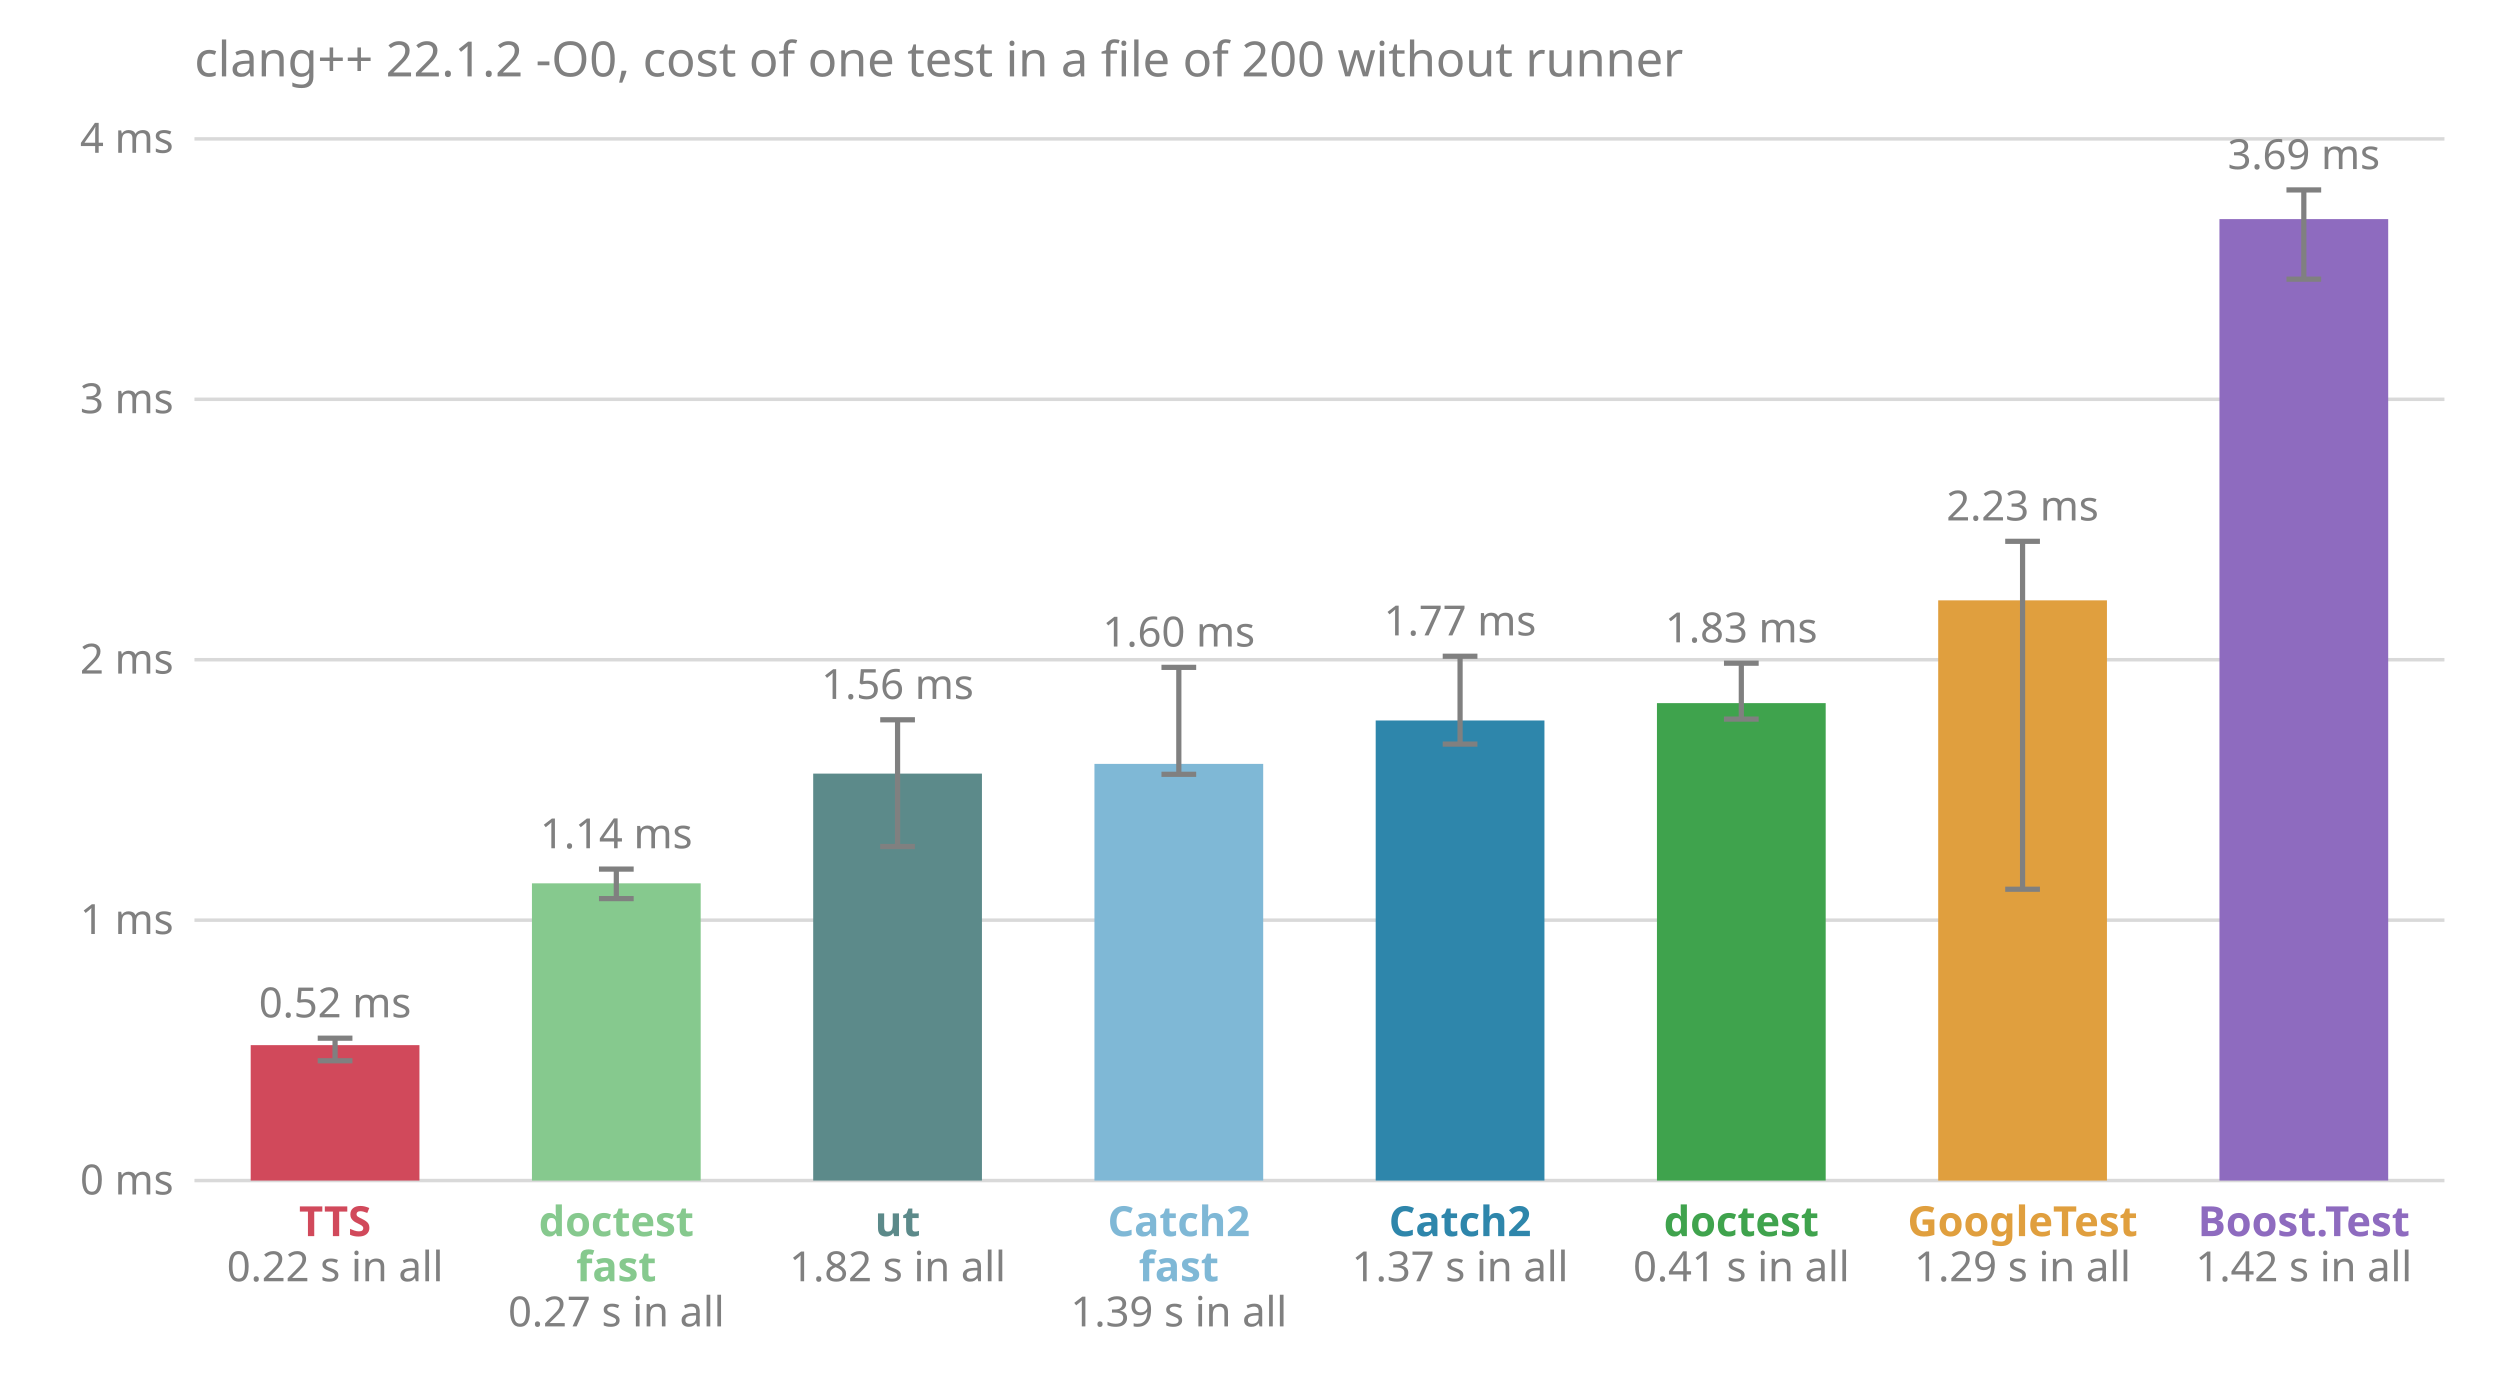
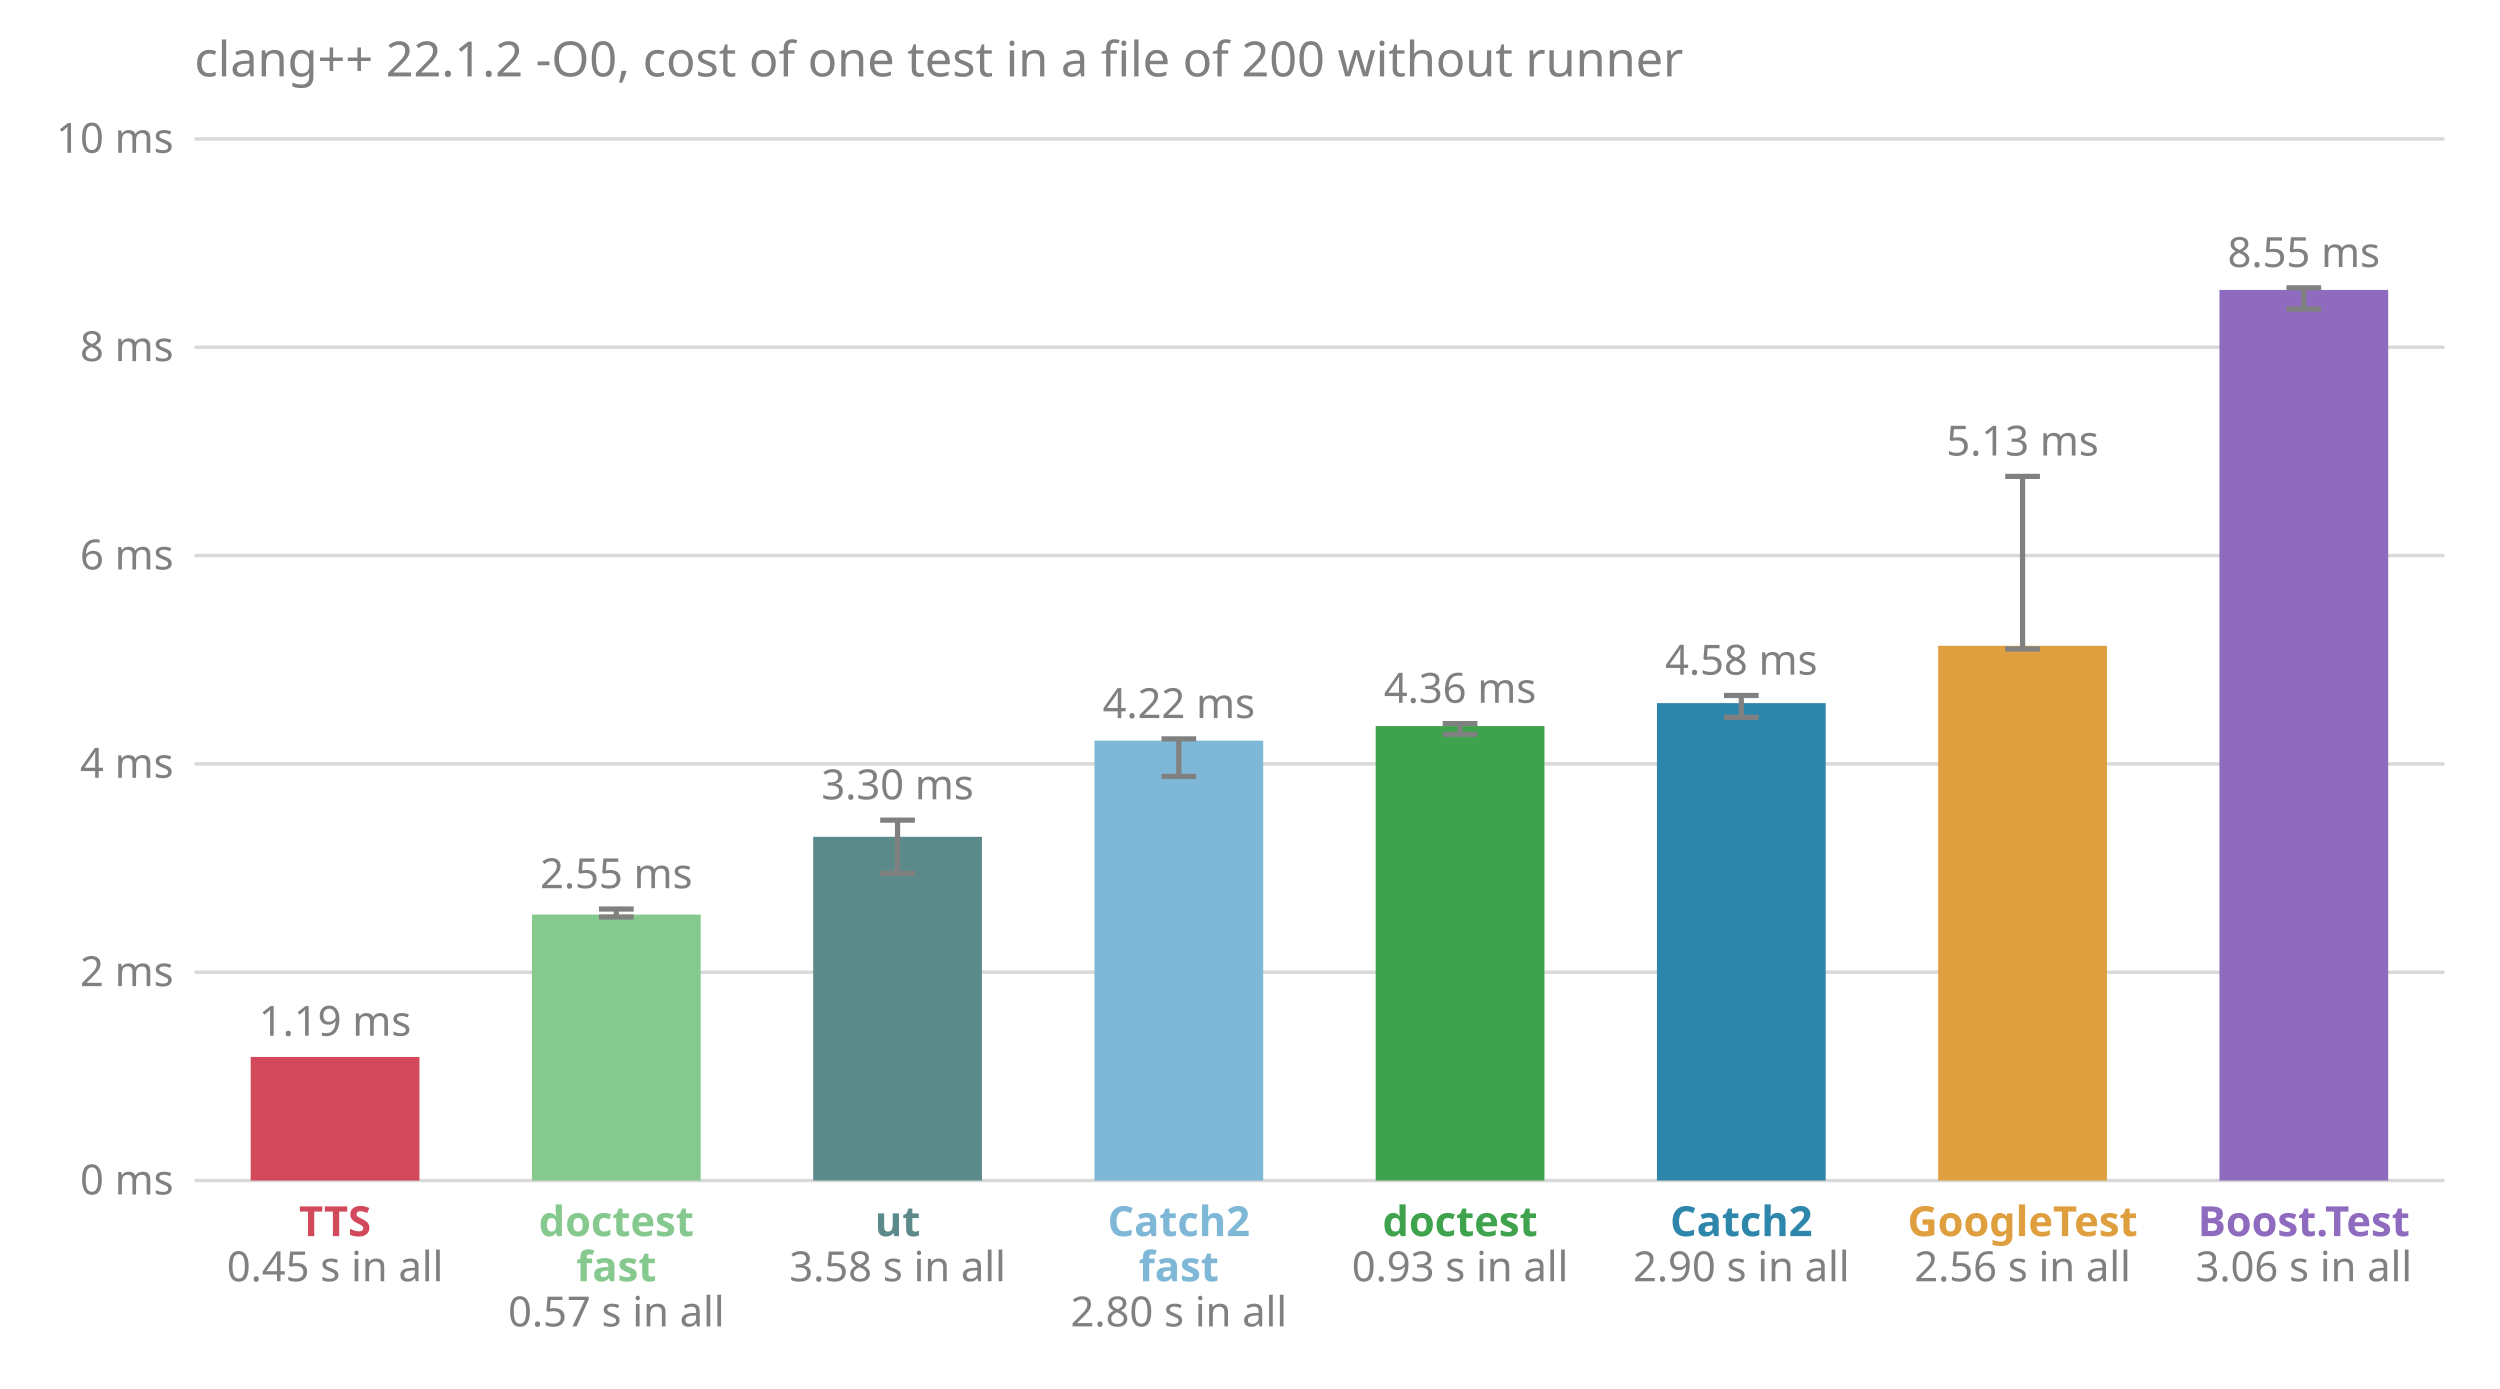
<svg xmlns="http://www.w3.org/2000/svg" viewBox="0 0 720 400" font-family="sans-serif" font-size="12">
  <text x="56.0" y="22.0" fill="#808080" font-size="14">clang++ 22.1.2 -O0, cost of one test in a file of 200 without runner</text>
  <line x1="56.0" x2="704.0" y1="340.0" y2="340.0" stroke="#808080" stroke-opacity="0.3" />
  <text x="50.0" y="344.0" fill="#808080" text-anchor="end">0 ms</text>
-   <line x1="56.0" x2="704.0" y1="265.0" y2="265.0" stroke="#808080" stroke-opacity="0.3" />
-   <text x="50.0" y="269.0" fill="#808080" text-anchor="end">1 ms</text>
-   <line x1="56.0" x2="704.0" y1="190.0" y2="190.0" stroke="#808080" stroke-opacity="0.3" />
-   <text x="50.0" y="194.0" fill="#808080" text-anchor="end">2 ms</text>
-   <line x1="56.0" x2="704.0" y1="115.0" y2="115.0" stroke="#808080" stroke-opacity="0.3" />
-   <text x="50.0" y="119.0" fill="#808080" text-anchor="end">3 ms</text>
+   <line x1="56.0" x2="704.0" y1="280.0" y2="280.0" stroke="#808080" stroke-opacity="0.3" />
+   <text x="50.0" y="284.0" fill="#808080" text-anchor="end">2 ms</text>
+   <line x1="56.0" x2="704.0" y1="220.0" y2="220.0" stroke="#808080" stroke-opacity="0.3" />
+   <text x="50.0" y="224.0" fill="#808080" text-anchor="end">4 ms</text>
+   <line x1="56.0" x2="704.0" y1="160.0" y2="160.0" stroke="#808080" stroke-opacity="0.3" />
+   <text x="50.0" y="164.0" fill="#808080" text-anchor="end">6 ms</text>
+   <line x1="56.0" x2="704.0" y1="100.0" y2="100.0" stroke="#808080" stroke-opacity="0.3" />
+   <text x="50.0" y="104.0" fill="#808080" text-anchor="end">8 ms</text>
  <line x1="56.0" x2="704.0" y1="40.0" y2="40.0" stroke="#808080" stroke-opacity="0.3" />
-   <text x="50.0" y="44.0" fill="#808080" text-anchor="end">4 ms</text>
-   <rect x="72.2" y="301.0" width="48.6" height="39.0" fill="#d1495b" />
-   <line x1="96.5" x2="96.5" y1="305.5" y2="299.0" stroke="#808080" stroke-width="1.5" />
-   <line x1="91.5" x2="101.5" y1="305.5" y2="305.5" stroke="#808080" stroke-width="1.5" />
-   <line x1="91.5" x2="101.5" y1="299.0" y2="299.0" stroke="#808080" stroke-width="1.5" />
-   <text x="96.5" y="293.0" fill="#808080" text-anchor="middle">0.52 ms</text>
+   <text x="50.0" y="44.0" fill="#808080" text-anchor="end">10 ms</text>
+   <rect x="72.2" y="304.4" width="48.6" height="35.6" fill="#d1495b" />
+   <text x="96.5" y="298.3" fill="#808080" text-anchor="middle">1.19 ms</text>
  <text x="96.5" y="356.0" fill="#d1495b" font-weight="bold" text-anchor="middle">TTS</text>
-   <text x="96.5" y="369.0" fill="#808080" text-anchor="middle">0.22 s in all</text>
-   <rect x="153.2" y="254.4" width="48.6" height="85.6" fill="#86c98e" />
-   <line x1="177.5" x2="177.5" y1="258.8" y2="250.3" stroke="#808080" stroke-width="1.5" />
-   <line x1="172.5" x2="182.5" y1="258.8" y2="258.8" stroke="#808080" stroke-width="1.5" />
-   <line x1="172.5" x2="182.5" y1="250.3" y2="250.3" stroke="#808080" stroke-width="1.5" />
-   <text x="177.5" y="244.3" fill="#808080" text-anchor="middle">1.14 ms</text>
+   <text x="96.5" y="369.0" fill="#808080" text-anchor="middle">0.45 s in all</text>
+   <rect x="153.2" y="263.4" width="48.6" height="76.6" fill="#86c98e" />
+   <line x1="177.5" x2="177.5" y1="264.1" y2="261.8" stroke="#808080" stroke-width="1.5" />
+   <line x1="172.5" x2="182.5" y1="264.1" y2="264.1" stroke="#808080" stroke-width="1.5" />
+   <line x1="172.5" x2="182.5" y1="261.8" y2="261.8" stroke="#808080" stroke-width="1.5" />
+   <text x="177.5" y="255.8" fill="#808080" text-anchor="middle">2.55 ms</text>
  <text x="177.5" y="356.0" fill="#86c98e" font-weight="bold" text-anchor="middle">doctest</text>
  <text x="177.5" y="369.0" fill="#86c98e" font-weight="bold" text-anchor="middle">fast</text>
-   <text x="177.5" y="382.0" fill="#808080" text-anchor="middle">0.27 s in all</text>
-   <rect x="234.2" y="222.8" width="48.6" height="117.2" fill="#5c8a8a" />
-   <line x1="258.5" x2="258.5" y1="243.8" y2="207.3" stroke="#808080" stroke-width="1.5" />
-   <line x1="253.5" x2="263.5" y1="243.8" y2="243.8" stroke="#808080" stroke-width="1.5" />
-   <line x1="253.5" x2="263.5" y1="207.3" y2="207.3" stroke="#808080" stroke-width="1.5" />
-   <text x="258.5" y="201.3" fill="#808080" text-anchor="middle">1.56 ms</text>
+   <text x="177.5" y="382.0" fill="#808080" text-anchor="middle">0.57 s in all</text>
+   <rect x="234.2" y="241.0" width="48.6" height="99.0" fill="#5c8a8a" />
+   <line x1="258.5" x2="258.5" y1="251.5" y2="236.2" stroke="#808080" stroke-width="1.5" />
+   <line x1="253.5" x2="263.5" y1="251.5" y2="251.5" stroke="#808080" stroke-width="1.5" />
+   <line x1="253.5" x2="263.5" y1="236.2" y2="236.2" stroke="#808080" stroke-width="1.5" />
+   <text x="258.5" y="230.2" fill="#808080" text-anchor="middle">3.30 ms</text>
  <text x="258.5" y="356.0" fill="#5c8a8a" font-weight="bold" text-anchor="middle">ut</text>
-   <text x="258.5" y="369.0" fill="#808080" text-anchor="middle">1.82 s in all</text>
-   <rect x="315.2" y="220.0" width="48.6" height="120.0" fill="#7fb8d6" />
-   <line x1="339.5" x2="339.5" y1="223.0" y2="192.2" stroke="#808080" stroke-width="1.5" />
-   <line x1="334.5" x2="344.5" y1="223.0" y2="223.0" stroke="#808080" stroke-width="1.5" />
-   <line x1="334.5" x2="344.5" y1="192.2" y2="192.2" stroke="#808080" stroke-width="1.5" />
-   <text x="339.5" y="186.2" fill="#808080" text-anchor="middle">1.60 ms</text>
+   <text x="258.5" y="369.0" fill="#808080" text-anchor="middle">3.58 s in all</text>
+   <rect x="315.2" y="213.3" width="48.6" height="126.7" fill="#7fb8d6" />
+   <line x1="339.5" x2="339.5" y1="223.6" y2="212.8" stroke="#808080" stroke-width="1.5" />
+   <line x1="334.5" x2="344.5" y1="223.6" y2="223.6" stroke="#808080" stroke-width="1.5" />
+   <line x1="334.5" x2="344.5" y1="212.8" y2="212.8" stroke="#808080" stroke-width="1.5" />
+   <text x="339.5" y="206.8" fill="#808080" text-anchor="middle">4.22 ms</text>
  <text x="339.5" y="356.0" fill="#7fb8d6" font-weight="bold" text-anchor="middle">Catch2</text>
  <text x="339.5" y="369.0" fill="#7fb8d6" font-weight="bold" text-anchor="middle">fast</text>
-   <text x="339.5" y="382.0" fill="#808080" text-anchor="middle">1.39 s in all</text>
-   <rect x="396.2" y="207.5" width="48.6" height="132.5" fill="#2e86ab" />
-   <line x1="420.5" x2="420.5" y1="214.3" y2="189.0" stroke="#808080" stroke-width="1.5" />
-   <line x1="415.5" x2="425.5" y1="214.3" y2="214.3" stroke="#808080" stroke-width="1.5" />
-   <line x1="415.5" x2="425.5" y1="189.0" y2="189.0" stroke="#808080" stroke-width="1.5" />
-   <text x="420.5" y="183.0" fill="#808080" text-anchor="middle">1.77 ms</text>
-   <text x="420.5" y="356.0" fill="#2e86ab" font-weight="bold" text-anchor="middle">Catch2</text>
-   <text x="420.5" y="369.0" fill="#808080" text-anchor="middle">1.37 s in all</text>
-   <rect x="477.2" y="202.5" width="48.6" height="137.5" fill="#3fa34d" />
-   <line x1="501.5" x2="501.5" y1="207.1" y2="191.0" stroke="#808080" stroke-width="1.5" />
-   <line x1="496.5" x2="506.5" y1="207.1" y2="207.1" stroke="#808080" stroke-width="1.5" />
-   <line x1="496.5" x2="506.5" y1="191.0" y2="191.0" stroke="#808080" stroke-width="1.5" />
-   <text x="501.5" y="185.0" fill="#808080" text-anchor="middle">1.83 ms</text>
-   <text x="501.5" y="356.0" fill="#3fa34d" font-weight="bold" text-anchor="middle">doctest</text>
-   <text x="501.5" y="369.0" fill="#808080" text-anchor="middle">0.41 s in all</text>
-   <rect x="558.2" y="172.9" width="48.6" height="167.1" fill="#e09f3e" />
-   <line x1="582.5" x2="582.5" y1="256.1" y2="155.9" stroke="#808080" stroke-width="1.5" />
-   <line x1="577.5" x2="587.5" y1="256.1" y2="256.1" stroke="#808080" stroke-width="1.5" />
-   <line x1="577.5" x2="587.5" y1="155.9" y2="155.9" stroke="#808080" stroke-width="1.5" />
-   <text x="582.5" y="149.9" fill="#808080" text-anchor="middle">2.23 ms</text>
+   <text x="339.5" y="382.0" fill="#808080" text-anchor="middle">2.80 s in all</text>
+   <rect x="396.2" y="209.1" width="48.6" height="130.9" fill="#3fa34d" />
+   <line x1="420.5" x2="420.5" y1="211.5" y2="208.4" stroke="#808080" stroke-width="1.5" />
+   <line x1="415.5" x2="425.5" y1="211.5" y2="211.5" stroke="#808080" stroke-width="1.5" />
+   <line x1="415.5" x2="425.5" y1="208.4" y2="208.4" stroke="#808080" stroke-width="1.5" />
+   <text x="420.5" y="202.4" fill="#808080" text-anchor="middle">4.36 ms</text>
+   <text x="420.5" y="356.0" fill="#3fa34d" font-weight="bold" text-anchor="middle">doctest</text>
+   <text x="420.5" y="369.0" fill="#808080" text-anchor="middle">0.93 s in all</text>
+   <rect x="477.2" y="202.5" width="48.6" height="137.5" fill="#2e86ab" />
+   <line x1="501.5" x2="501.5" y1="206.6" y2="200.3" stroke="#808080" stroke-width="1.5" />
+   <line x1="496.5" x2="506.5" y1="206.6" y2="206.6" stroke="#808080" stroke-width="1.5" />
+   <line x1="496.5" x2="506.5" y1="200.3" y2="200.3" stroke="#808080" stroke-width="1.5" />
+   <text x="501.5" y="194.3" fill="#808080" text-anchor="middle">4.58 ms</text>
+   <text x="501.5" y="356.0" fill="#2e86ab" font-weight="bold" text-anchor="middle">Catch2</text>
+   <text x="501.5" y="369.0" fill="#808080" text-anchor="middle">2.90 s in all</text>
+   <rect x="558.2" y="186.0" width="48.6" height="154.0" fill="#e09f3e" />
+   <line x1="582.5" x2="582.5" y1="186.9" y2="137.2" stroke="#808080" stroke-width="1.5" />
+   <line x1="577.5" x2="587.5" y1="186.9" y2="186.9" stroke="#808080" stroke-width="1.5" />
+   <line x1="577.5" x2="587.5" y1="137.2" y2="137.2" stroke="#808080" stroke-width="1.5" />
+   <text x="582.5" y="131.2" fill="#808080" text-anchor="middle">5.13 ms</text>
  <text x="582.5" y="356.0" fill="#e09f3e" font-weight="bold" text-anchor="middle">GoogleTest</text>
-   <text x="582.5" y="369.0" fill="#808080" text-anchor="middle">1.29 s in all</text>
-   <rect x="639.2" y="63.1" width="48.6" height="276.9" fill="#8e6bbf" />
-   <line x1="663.5" x2="663.5" y1="80.4" y2="54.7" stroke="#808080" stroke-width="1.5" />
-   <line x1="658.5" x2="668.5" y1="80.4" y2="80.4" stroke="#808080" stroke-width="1.5" />
-   <line x1="658.5" x2="668.5" y1="54.7" y2="54.7" stroke="#808080" stroke-width="1.5" />
-   <text x="663.5" y="48.7" fill="#808080" text-anchor="middle">3.69 ms</text>
+   <text x="582.5" y="369.0" fill="#808080" text-anchor="middle">2.56 s in all</text>
+   <rect x="639.2" y="83.5" width="48.6" height="256.5" fill="#8e6bbf" />
+   <line x1="663.5" x2="663.5" y1="89.0" y2="82.9" stroke="#808080" stroke-width="1.5" />
+   <line x1="658.5" x2="668.5" y1="89.0" y2="89.0" stroke="#808080" stroke-width="1.5" />
+   <line x1="658.5" x2="668.5" y1="82.9" y2="82.9" stroke="#808080" stroke-width="1.5" />
+   <text x="663.5" y="76.9" fill="#808080" text-anchor="middle">8.55 ms</text>
  <text x="663.5" y="356.0" fill="#8e6bbf" font-weight="bold" text-anchor="middle">Boost.Test</text>
-   <text x="663.5" y="369.0" fill="#808080" text-anchor="middle">1.42 s in all</text>
+   <text x="663.5" y="369.0" fill="#808080" text-anchor="middle">3.06 s in all</text>
</svg>
